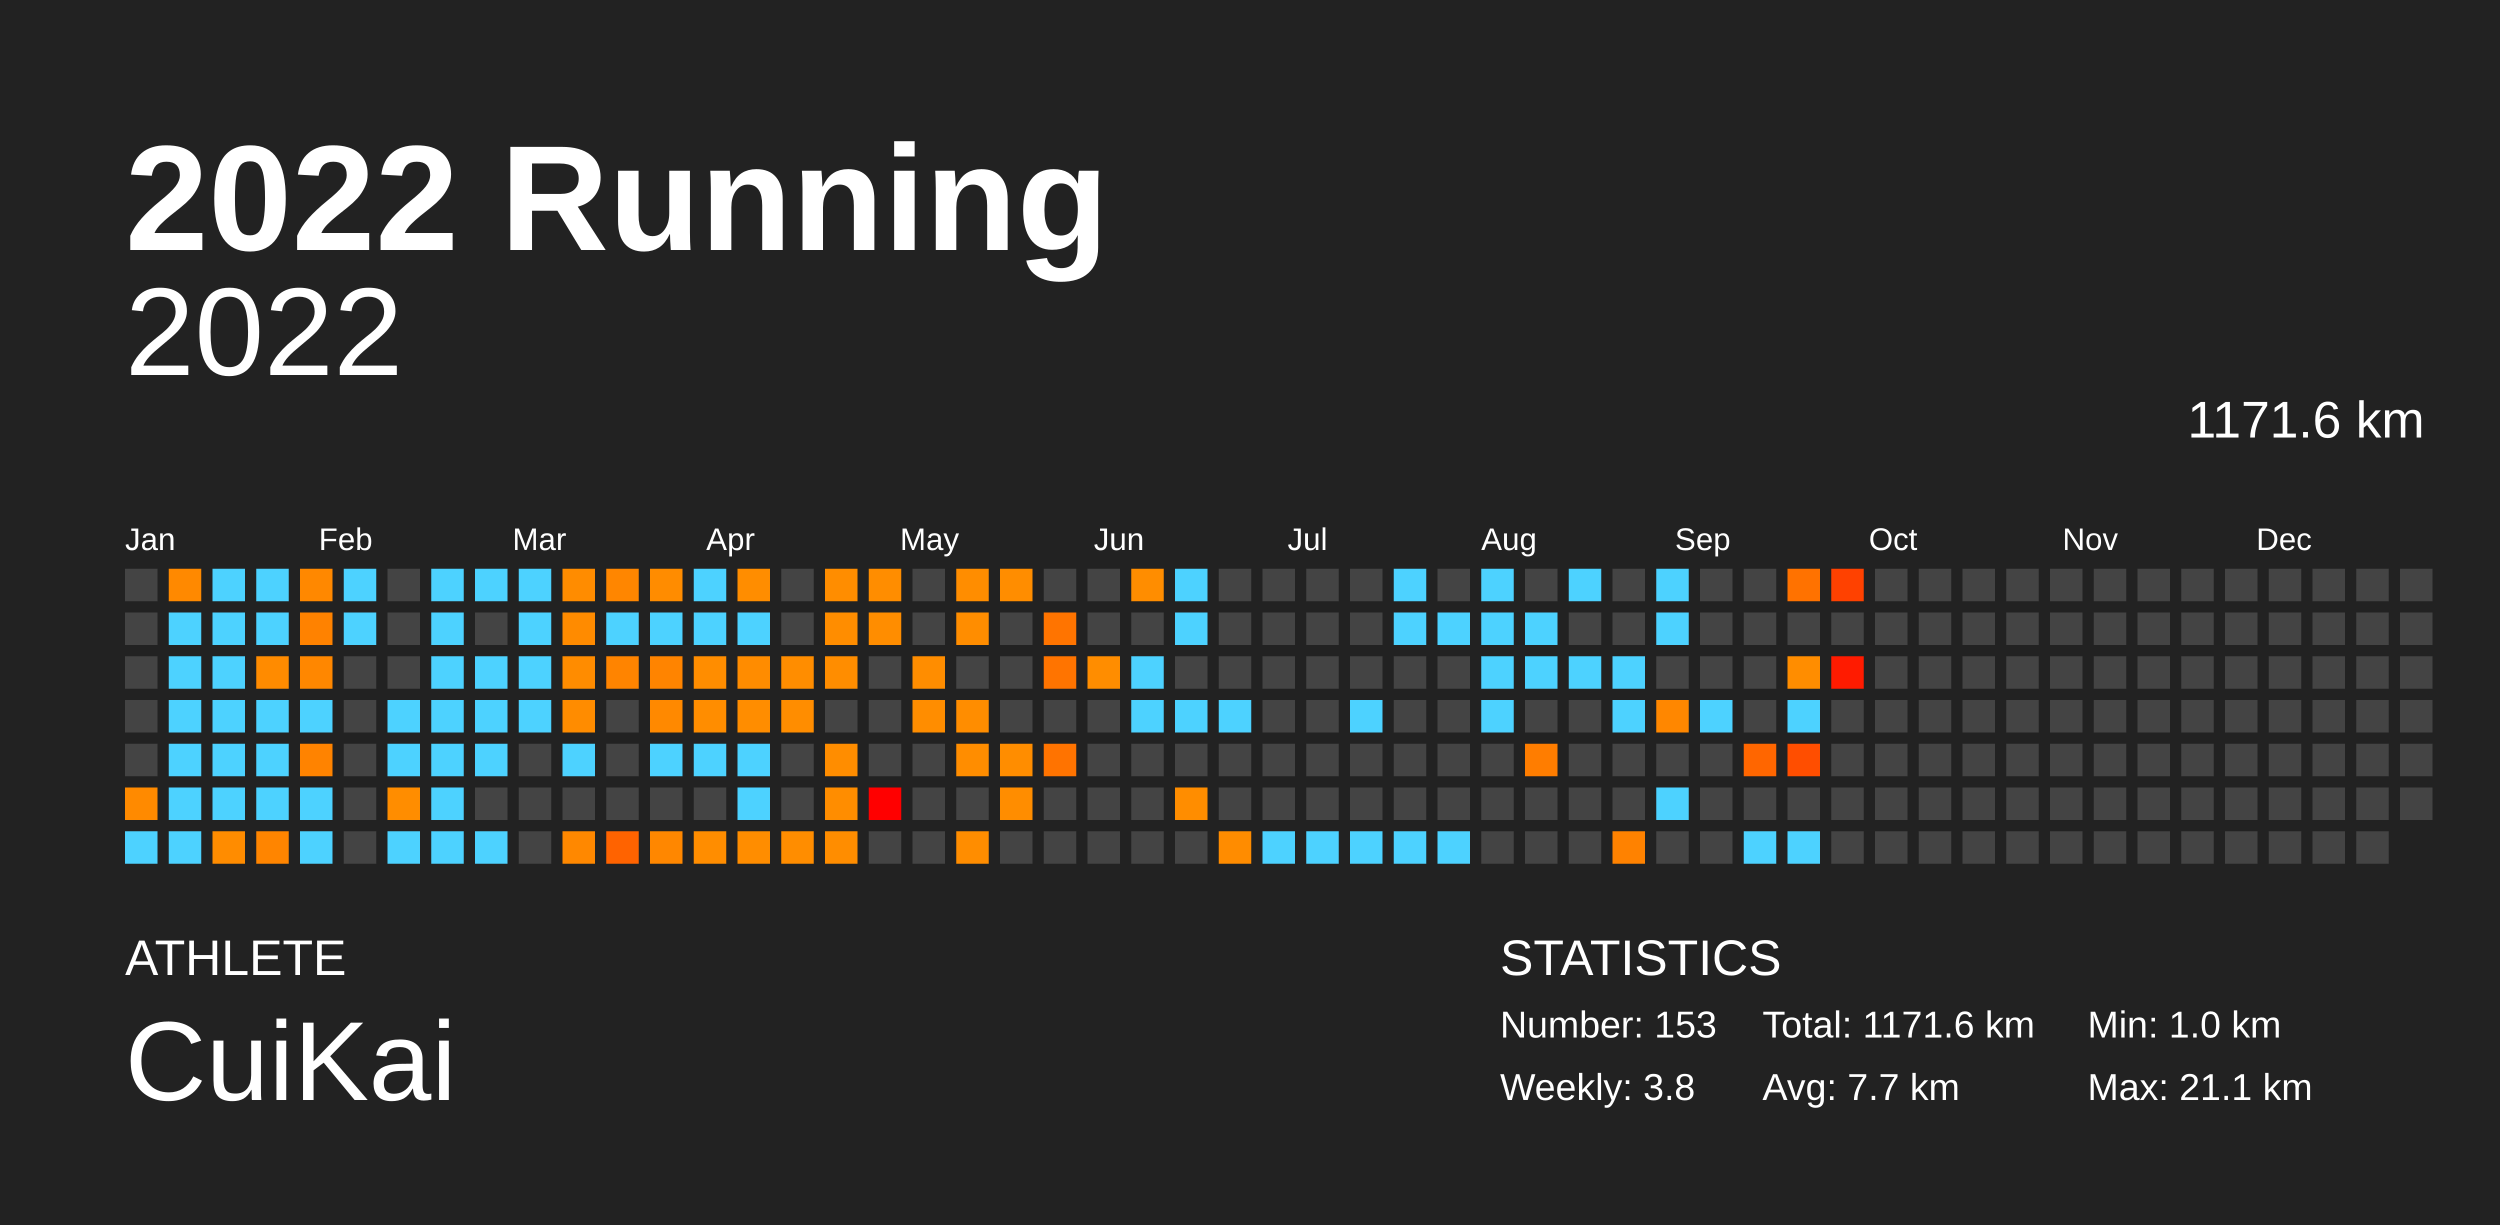
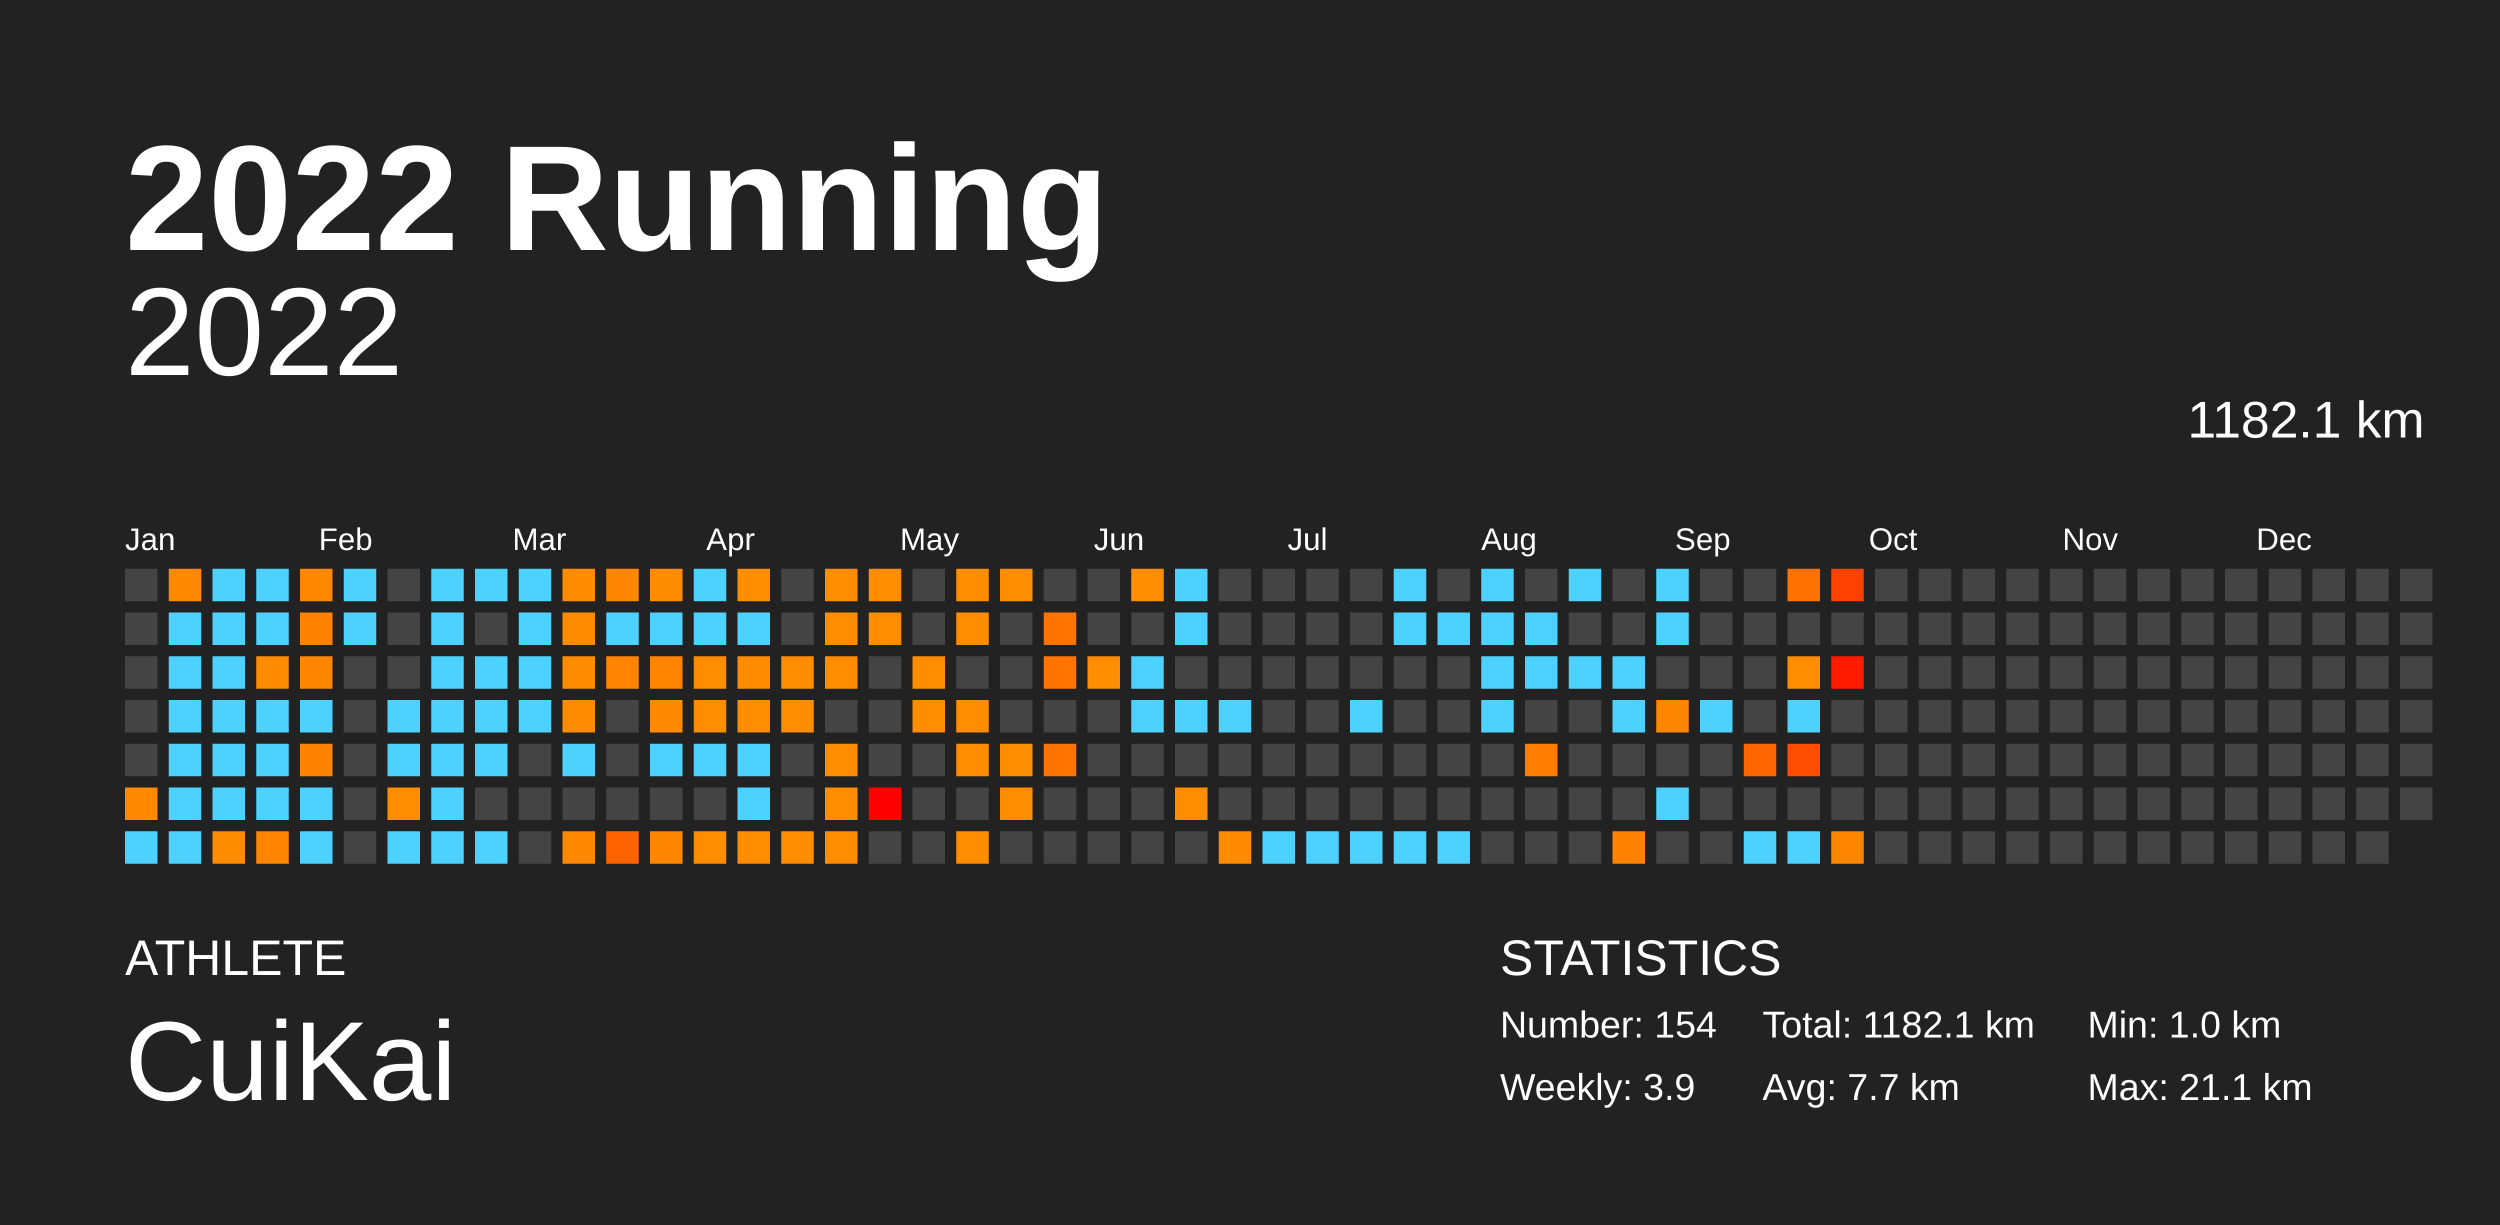
<svg xmlns="http://www.w3.org/2000/svg" baseProfile="full" height="98mm" version="1.1" viewBox="0,0,200,98" width="200mm">
  <defs />
  <rect fill="#222222" height="98" width="200" x="0" y="0" />
  <text fill="#FFFFFF" style="font-size:12px; font-family:Arial; font-weight:bold;" x="10" y="20">2022 Running</text>
  <text fill="#FFFFFF" style="font-size:4px; font-family:Arial" x="10" y="78">ATHLETE</text>
  <text fill="#FFFFFF" style="font-size:9px; font-family:Arial" x="10" y="88">CuiKai</text>
  <text fill="#FFFFFF" style="font-size:4px; font-family:Arial" x="120" y="78">STATISTICS</text>
-   <text fill="#FFFFFF" style="font-size:3px; font-family:Arial" x="120" y="83">Number: 153</text>
-   <text fill="#FFFFFF" style="font-size:3px; font-family:Arial" x="120" y="88">Weekly: 3.8</text>
-   <text fill="#FFFFFF" style="font-size:3px; font-family:Arial" x="141" y="83">Total: 1171.6 km</text>
+   <text fill="#FFFFFF" style="font-size:3px; font-family:Arial" x="120" y="83">Number: 154</text>
+   <text fill="#FFFFFF" style="font-size:3px; font-family:Arial" x="120" y="88">Weekly: 3.9</text>
+   <text fill="#FFFFFF" style="font-size:3px; font-family:Arial" x="141" y="83">Total: 1182.1 km</text>
  <text fill="#FFFFFF" style="font-size:3px; font-family:Arial" x="141" y="88">Avg: 7.7 km</text>
  <text fill="#FFFFFF" style="font-size:3px; font-family:Arial" x="167" y="83">Min: 1.0 km</text>
  <text fill="#FFFFFF" style="font-size:3px; font-family:Arial" x="167" y="88">Max: 21.1 km</text>
  <text alignment-baseline="hanging" fill="#FFFFFF" style="font-size:10.0px; font-family:Arial;" x="10" y="30">2022</text>
-   <text alignment-baseline="hanging" fill="#FFFFFF" style="font-size:4.125px; font-family:Arial;" x="175" y="35">1171.6 km</text>
+   <text alignment-baseline="hanging" fill="#FFFFFF" style="font-size:4.125px; font-family:Arial;" x="175" y="35">1182.1 km</text>
  <text fill="#FFFFFF" style="font-size:2.5px; font-family:Arial" x="10.0" y="44">Jan</text>
  <text fill="#FFFFFF" style="font-size:2.5px; font-family:Arial" x="25.5" y="44">Feb</text>
  <text fill="#FFFFFF" style="font-size:2.5px; font-family:Arial" x="41.0" y="44">Mar</text>
  <text fill="#FFFFFF" style="font-size:2.5px; font-family:Arial" x="56.5" y="44">Apr</text>
  <text fill="#FFFFFF" style="font-size:2.5px; font-family:Arial" x="72.0" y="44">May</text>
  <text fill="#FFFFFF" style="font-size:2.5px; font-family:Arial" x="87.5" y="44">Jun</text>
  <text fill="#FFFFFF" style="font-size:2.5px; font-family:Arial" x="103.0" y="44">Jul</text>
  <text fill="#FFFFFF" style="font-size:2.5px; font-family:Arial" x="118.5" y="44">Aug</text>
  <text fill="#FFFFFF" style="font-size:2.5px; font-family:Arial" x="134.0" y="44">Sep</text>
  <text fill="#FFFFFF" style="font-size:2.5px; font-family:Arial" x="149.5" y="44">Oct</text>
  <text fill="#FFFFFF" style="font-size:2.5px; font-family:Arial" x="165.0" y="44">Nov</text>
  <text fill="#FFFFFF" style="font-size:2.5px; font-family:Arial" x="180.5" y="44">Dec</text>
  <rect fill="#444444" height="2.6" width="2.6" x="10.0" y="45.5" />
  <rect fill="#444444" height="2.6" width="2.6" x="10.0" y="49.0" />
  <rect fill="#444444" height="2.6" width="2.6" x="10.0" y="52.5" />
  <rect fill="#444444" height="2.6" width="2.6" x="10.0" y="56.0" />
  <rect fill="#444444" height="2.6" width="2.6" x="10.0" y="59.5" />
  <rect fill="#ff8a00" height="2.6" width="2.6" x="10.0" y="63.0" />
  <rect fill="#4dd2ff" height="2.6" width="2.6" x="10.0" y="66.5" />
  <rect fill="#ff8900" height="2.6" width="2.6" x="13.5" y="45.5" />
  <rect fill="#4dd2ff" height="2.6" width="2.6" x="13.5" y="49.0" />
  <rect fill="#4dd2ff" height="2.6" width="2.6" x="13.5" y="52.5" />
  <rect fill="#4dd2ff" height="2.6" width="2.6" x="13.5" y="56.0" />
  <rect fill="#4dd2ff" height="2.6" width="2.6" x="13.5" y="59.5" />
  <rect fill="#4dd2ff" height="2.6" width="2.6" x="13.5" y="63.0" />
  <rect fill="#4dd2ff" height="2.6" width="2.6" x="13.5" y="66.5" />
  <rect fill="#4dd2ff" height="2.6" width="2.6" x="17.0" y="45.5" />
  <rect fill="#4dd2ff" height="2.6" width="2.6" x="17.0" y="49.0" />
  <rect fill="#4dd2ff" height="2.6" width="2.6" x="17.0" y="52.5" />
  <rect fill="#4dd2ff" height="2.6" width="2.6" x="17.0" y="56.0" />
  <rect fill="#4dd2ff" height="2.6" width="2.6" x="17.0" y="59.5" />
  <rect fill="#4dd2ff" height="2.6" width="2.6" x="17.0" y="63.0" />
  <rect fill="#ff8c00" height="2.6" width="2.6" x="17.0" y="66.5" />
  <rect fill="#4dd2ff" height="2.6" width="2.6" x="20.5" y="45.5" />
  <rect fill="#4dd2ff" height="2.6" width="2.6" x="20.5" y="49.0" />
  <rect fill="#ff8b00" height="2.6" width="2.6" x="20.5" y="52.5" />
  <rect fill="#4dd2ff" height="2.6" width="2.6" x="20.5" y="56.0" />
  <rect fill="#4dd2ff" height="2.6" width="2.6" x="20.5" y="59.5" />
  <rect fill="#4dd2ff" height="2.6" width="2.6" x="20.5" y="63.0" />
  <rect fill="#ff8500" height="2.6" width="2.6" x="20.5" y="66.5" />
  <rect fill="#ff8800" height="2.6" width="2.6" x="24.0" y="45.5" />
  <rect fill="#ff8200" height="2.6" width="2.6" x="24.0" y="49.0" />
  <rect fill="#ff8700" height="2.6" width="2.6" x="24.0" y="52.5" />
  <rect fill="#4dd2ff" height="2.6" width="2.6" x="24.0" y="56.0" />
  <rect fill="#ff8300" height="2.6" width="2.6" x="24.0" y="59.5" />
  <rect fill="#4dd2ff" height="2.6" width="2.6" x="24.0" y="63.0" />
  <rect fill="#4dd2ff" height="2.6" width="2.6" x="24.0" y="66.5" />
  <rect fill="#4dd2ff" height="2.6" width="2.6" x="27.5" y="45.5" />
  <rect fill="#4dd2ff" height="2.6" width="2.6" x="27.5" y="49.0" />
  <rect fill="#444444" height="2.6" width="2.6" x="27.5" y="52.5" />
  <rect fill="#444444" height="2.6" width="2.6" x="27.5" y="56.0" />
  <rect fill="#444444" height="2.6" width="2.6" x="27.5" y="59.5" />
  <rect fill="#444444" height="2.6" width="2.6" x="27.5" y="63.0" />
  <rect fill="#444444" height="2.6" width="2.6" x="27.5" y="66.5" />
  <rect fill="#444444" height="2.6" width="2.6" x="31.0" y="45.5" />
  <rect fill="#444444" height="2.6" width="2.6" x="31.0" y="49.0" />
  <rect fill="#444444" height="2.6" width="2.6" x="31.0" y="52.5" />
  <rect fill="#4dd2ff" height="2.6" width="2.6" x="31.0" y="56.0" />
  <rect fill="#4dd2ff" height="2.6" width="2.6" x="31.0" y="59.5" />
  <rect fill="#ff8d00" height="2.6" width="2.6" x="31.0" y="63.0" />
  <rect fill="#4dd2ff" height="2.6" width="2.6" x="31.0" y="66.5" />
  <rect fill="#4dd2ff" height="2.6" width="2.6" x="34.5" y="45.5" />
  <rect fill="#4dd2ff" height="2.6" width="2.6" x="34.5" y="49.0" />
  <rect fill="#4dd2ff" height="2.6" width="2.6" x="34.5" y="52.5" />
  <rect fill="#4dd2ff" height="2.6" width="2.6" x="34.5" y="56.0" />
  <rect fill="#4dd2ff" height="2.6" width="2.6" x="34.5" y="59.5" />
  <rect fill="#4dd2ff" height="2.6" width="2.6" x="34.5" y="63.0" />
  <rect fill="#4dd2ff" height="2.6" width="2.6" x="34.5" y="66.5" />
  <rect fill="#4dd2ff" height="2.6" width="2.6" x="38.0" y="45.5" />
  <rect fill="#444444" height="2.6" width="2.6" x="38.0" y="49.0" />
  <rect fill="#4dd2ff" height="2.6" width="2.6" x="38.0" y="52.5" />
  <rect fill="#4dd2ff" height="2.6" width="2.6" x="38.0" y="56.0" />
  <rect fill="#4dd2ff" height="2.6" width="2.6" x="38.0" y="59.5" />
  <rect fill="#444444" height="2.6" width="2.6" x="38.0" y="63.0" />
  <rect fill="#4dd2ff" height="2.6" width="2.6" x="38.0" y="66.5" />
  <rect fill="#4dd2ff" height="2.6" width="2.6" x="41.5" y="45.5" />
  <rect fill="#4dd2ff" height="2.6" width="2.6" x="41.5" y="49.0" />
  <rect fill="#4dd2ff" height="2.6" width="2.6" x="41.5" y="52.5" />
  <rect fill="#4dd2ff" height="2.6" width="2.6" x="41.5" y="56.0" />
  <rect fill="#444444" height="2.6" width="2.6" x="41.5" y="59.5" />
  <rect fill="#444444" height="2.6" width="2.6" x="41.5" y="63.0" />
  <rect fill="#444444" height="2.6" width="2.6" x="41.5" y="66.5" />
  <rect fill="#ff8c00" height="2.6" width="2.6" x="45.0" y="45.5" />
  <rect fill="#ff8b00" height="2.6" width="2.6" x="45.0" y="49.0" />
  <rect fill="#ff8c00" height="2.6" width="2.6" x="45.0" y="52.5" />
  <rect fill="#ff8c00" height="2.6" width="2.6" x="45.0" y="56.0" />
  <rect fill="#4dd2ff" height="2.6" width="2.6" x="45.0" y="59.5" />
  <rect fill="#444444" height="2.6" width="2.6" x="45.0" y="63.0" />
  <rect fill="#ff8800" height="2.6" width="2.6" x="45.0" y="66.5" />
  <rect fill="#ff8600" height="2.6" width="2.6" x="48.5" y="45.5" />
  <rect fill="#4dd2ff" height="2.6" width="2.6" x="48.5" y="49.0" />
  <rect fill="#ff8400" height="2.6" width="2.6" x="48.5" y="52.5" />
  <rect fill="#444444" height="2.6" width="2.6" x="48.5" y="56.0" />
  <rect fill="#444444" height="2.6" width="2.6" x="48.5" y="59.5" />
  <rect fill="#444444" height="2.6" width="2.6" x="48.5" y="63.0" />
  <rect fill="#ff6300" height="2.6" width="2.6" x="48.5" y="66.5" />
  <rect fill="#ff8c00" height="2.6" width="2.6" x="52.0" y="45.5" />
  <rect fill="#4dd2ff" height="2.6" width="2.6" x="52.0" y="49.0" />
  <rect fill="#ff8400" height="2.6" width="2.6" x="52.0" y="52.5" />
  <rect fill="#ff8900" height="2.6" width="2.6" x="52.0" y="56.0" />
  <rect fill="#4dd2ff" height="2.6" width="2.6" x="52.0" y="59.5" />
  <rect fill="#444444" height="2.6" width="2.6" x="52.0" y="63.0" />
  <rect fill="#ff8700" height="2.6" width="2.6" x="52.0" y="66.5" />
  <rect fill="#4dd2ff" height="2.6" width="2.6" x="55.5" y="45.5" />
  <rect fill="#4dd2ff" height="2.6" width="2.6" x="55.5" y="49.0" />
  <rect fill="#ff8d00" height="2.6" width="2.6" x="55.5" y="52.5" />
  <rect fill="#ff8d00" height="2.6" width="2.6" x="55.5" y="56.0" />
  <rect fill="#4dd2ff" height="2.6" width="2.6" x="55.5" y="59.5" />
  <rect fill="#444444" height="2.6" width="2.6" x="55.5" y="63.0" />
  <rect fill="#ff8d00" height="2.6" width="2.6" x="55.5" y="66.5" />
  <rect fill="#ff8d00" height="2.6" width="2.6" x="59.0" y="45.5" />
  <rect fill="#4dd2ff" height="2.6" width="2.6" x="59.0" y="49.0" />
  <rect fill="#ff8c00" height="2.6" width="2.6" x="59.0" y="52.5" />
  <rect fill="#ff8d00" height="2.6" width="2.6" x="59.0" y="56.0" />
  <rect fill="#4dd2ff" height="2.6" width="2.6" x="59.0" y="59.5" />
  <rect fill="#4dd2ff" height="2.6" width="2.6" x="59.0" y="63.0" />
  <rect fill="#ff8d00" height="2.6" width="2.6" x="59.0" y="66.5" />
  <rect fill="#444444" height="2.6" width="2.6" x="62.5" y="45.5" />
  <rect fill="#444444" height="2.6" width="2.6" x="62.5" y="49.0" />
  <rect fill="#ff8d00" height="2.6" width="2.6" x="62.5" y="52.5" />
  <rect fill="#ff8d00" height="2.6" width="2.6" x="62.5" y="56.0" />
  <rect fill="#444444" height="2.6" width="2.6" x="62.5" y="59.5" />
  <rect fill="#444444" height="2.6" width="2.6" x="62.5" y="63.0" />
  <rect fill="#ff8d00" height="2.6" width="2.6" x="62.5" y="66.5" />
  <rect fill="#ff8d00" height="2.6" width="2.6" x="66.0" y="45.5" />
  <rect fill="#ff8d00" height="2.6" width="2.6" x="66.0" y="49.0" />
  <rect fill="#ff8d00" height="2.6" width="2.6" x="66.0" y="52.5" />
  <rect fill="#444444" height="2.6" width="2.6" x="66.0" y="56.0" />
  <rect fill="#ff8d00" height="2.6" width="2.6" x="66.0" y="59.5" />
  <rect fill="#ff8d00" height="2.6" width="2.6" x="66.0" y="63.0" />
  <rect fill="#ff8d00" height="2.6" width="2.6" x="66.0" y="66.5" />
  <rect fill="#ff8d00" height="2.6" width="2.6" x="69.5" y="45.5" />
  <rect fill="#ff8d00" height="2.6" width="2.6" x="69.5" y="49.0" />
  <rect fill="#444444" height="2.6" width="2.6" x="69.5" y="52.5" />
  <rect fill="#444444" height="2.6" width="2.6" x="69.5" y="56.0" />
  <rect fill="#444444" height="2.6" width="2.6" x="69.5" y="59.5" />
  <rect fill="red" height="2.6" width="2.6" x="69.5" y="63.0" />
  <rect fill="#444444" height="2.6" width="2.6" x="69.5" y="66.5" />
  <rect fill="#444444" height="2.6" width="2.6" x="73.0" y="45.5" />
  <rect fill="#444444" height="2.6" width="2.6" x="73.0" y="49.0" />
  <rect fill="#ff8d00" height="2.6" width="2.6" x="73.0" y="52.5" />
  <rect fill="#ff8d00" height="2.6" width="2.6" x="73.0" y="56.0" />
  <rect fill="#444444" height="2.6" width="2.6" x="73.0" y="59.5" />
  <rect fill="#444444" height="2.6" width="2.6" x="73.0" y="63.0" />
  <rect fill="#444444" height="2.6" width="2.6" x="73.0" y="66.5" />
  <rect fill="#ff8d00" height="2.6" width="2.6" x="76.5" y="45.5" />
  <rect fill="#ff8d00" height="2.6" width="2.6" x="76.5" y="49.0" />
  <rect fill="#444444" height="2.6" width="2.6" x="76.5" y="52.5" />
  <rect fill="#ff8d00" height="2.6" width="2.6" x="76.5" y="56.0" />
  <rect fill="#ff8d00" height="2.6" width="2.6" x="76.5" y="59.5" />
  <rect fill="#444444" height="2.6" width="2.6" x="76.5" y="63.0" />
  <rect fill="#ff8d00" height="2.6" width="2.6" x="76.5" y="66.5" />
  <rect fill="#ff8d00" height="2.6" width="2.6" x="80.0" y="45.5" />
  <rect fill="#444444" height="2.6" width="2.6" x="80.0" y="49.0" />
  <rect fill="#444444" height="2.6" width="2.6" x="80.0" y="52.5" />
  <rect fill="#444444" height="2.6" width="2.6" x="80.0" y="56.0" />
  <rect fill="#ff8d00" height="2.6" width="2.6" x="80.0" y="59.5" />
  <rect fill="#ff8d00" height="2.6" width="2.6" x="80.0" y="63.0" />
  <rect fill="#444444" height="2.6" width="2.6" x="80.0" y="66.5" />
  <rect fill="#444444" height="2.6" width="2.6" x="83.5" y="45.5" />
  <rect fill="#ff7400" height="2.6" width="2.6" x="83.5" y="49.0" />
  <rect fill="#ff7400" height="2.6" width="2.6" x="83.5" y="52.5" />
  <rect fill="#444444" height="2.6" width="2.6" x="83.5" y="56.0" />
  <rect fill="#ff7300" height="2.6" width="2.6" x="83.5" y="59.5" />
  <rect fill="#444444" height="2.6" width="2.6" x="83.5" y="63.0" />
  <rect fill="#444444" height="2.6" width="2.6" x="83.5" y="66.5" />
  <rect fill="#444444" height="2.6" width="2.6" x="87.0" y="45.5" />
  <rect fill="#444444" height="2.6" width="2.6" x="87.0" y="49.0" />
  <rect fill="#ff8d00" height="2.6" width="2.6" x="87.0" y="52.5" />
  <rect fill="#444444" height="2.6" width="2.6" x="87.0" y="56.0" />
  <rect fill="#444444" height="2.6" width="2.6" x="87.0" y="59.5" />
  <rect fill="#444444" height="2.6" width="2.6" x="87.0" y="63.0" />
  <rect fill="#444444" height="2.6" width="2.6" x="87.0" y="66.5" />
  <rect fill="#ff8d00" height="2.6" width="2.6" x="90.5" y="45.5" />
  <rect fill="#444444" height="2.6" width="2.6" x="90.5" y="49.0" />
  <rect fill="#4dd2ff" height="2.6" width="2.6" x="90.5" y="52.5" />
  <rect fill="#4dd2ff" height="2.6" width="2.6" x="90.5" y="56.0" />
  <rect fill="#444444" height="2.6" width="2.6" x="90.5" y="59.5" />
  <rect fill="#444444" height="2.6" width="2.6" x="90.5" y="63.0" />
  <rect fill="#444444" height="2.6" width="2.6" x="90.5" y="66.5" />
  <rect fill="#4dd2ff" height="2.6" width="2.6" x="94.0" y="45.5" />
  <rect fill="#4dd2ff" height="2.6" width="2.6" x="94.0" y="49.0" />
  <rect fill="#444444" height="2.6" width="2.6" x="94.0" y="52.5" />
  <rect fill="#4dd2ff" height="2.6" width="2.6" x="94.0" y="56.0" />
  <rect fill="#444444" height="2.6" width="2.6" x="94.0" y="59.5" />
  <rect fill="#ff8d00" height="2.6" width="2.6" x="94.0" y="63.0" />
  <rect fill="#444444" height="2.6" width="2.6" x="94.0" y="66.5" />
  <rect fill="#444444" height="2.6" width="2.6" x="97.5" y="45.5" />
  <rect fill="#444444" height="2.6" width="2.6" x="97.5" y="49.0" />
  <rect fill="#444444" height="2.6" width="2.6" x="97.5" y="52.5" />
  <rect fill="#4dd2ff" height="2.6" width="2.6" x="97.5" y="56.0" />
  <rect fill="#444444" height="2.6" width="2.6" x="97.5" y="59.5" />
  <rect fill="#444444" height="2.6" width="2.6" x="97.5" y="63.0" />
  <rect fill="#ff8c00" height="2.6" width="2.6" x="97.5" y="66.5" />
  <rect fill="#444444" height="2.6" width="2.6" x="101.0" y="45.5" />
  <rect fill="#444444" height="2.6" width="2.6" x="101.0" y="49.0" />
  <rect fill="#444444" height="2.6" width="2.6" x="101.0" y="52.5" />
  <rect fill="#444444" height="2.6" width="2.6" x="101.0" y="56.0" />
  <rect fill="#444444" height="2.6" width="2.6" x="101.0" y="59.5" />
  <rect fill="#444444" height="2.6" width="2.6" x="101.0" y="63.0" />
  <rect fill="#4dd2ff" height="2.6" width="2.6" x="101.0" y="66.5" />
  <rect fill="#444444" height="2.6" width="2.6" x="104.5" y="45.5" />
  <rect fill="#444444" height="2.6" width="2.6" x="104.5" y="49.0" />
  <rect fill="#444444" height="2.6" width="2.6" x="104.5" y="52.5" />
  <rect fill="#444444" height="2.6" width="2.6" x="104.5" y="56.0" />
  <rect fill="#444444" height="2.6" width="2.6" x="104.5" y="59.5" />
  <rect fill="#444444" height="2.6" width="2.6" x="104.5" y="63.0" />
  <rect fill="#4dd2ff" height="2.6" width="2.6" x="104.5" y="66.5" />
  <rect fill="#444444" height="2.6" width="2.6" x="108.0" y="45.5" />
  <rect fill="#444444" height="2.6" width="2.6" x="108.0" y="49.0" />
  <rect fill="#444444" height="2.6" width="2.6" x="108.0" y="52.5" />
  <rect fill="#4dd2ff" height="2.6" width="2.6" x="108.0" y="56.0" />
  <rect fill="#444444" height="2.6" width="2.6" x="108.0" y="59.5" />
  <rect fill="#444444" height="2.6" width="2.6" x="108.0" y="63.0" />
  <rect fill="#4dd2ff" height="2.6" width="2.6" x="108.0" y="66.5" />
  <rect fill="#4dd2ff" height="2.6" width="2.6" x="111.5" y="45.5" />
  <rect fill="#4dd2ff" height="2.6" width="2.6" x="111.5" y="49.0" />
  <rect fill="#444444" height="2.6" width="2.6" x="111.5" y="52.5" />
  <rect fill="#444444" height="2.6" width="2.6" x="111.5" y="56.0" />
  <rect fill="#444444" height="2.6" width="2.6" x="111.5" y="59.5" />
  <rect fill="#444444" height="2.6" width="2.6" x="111.5" y="63.0" />
  <rect fill="#4dd2ff" height="2.6" width="2.6" x="111.5" y="66.5" />
  <rect fill="#444444" height="2.6" width="2.6" x="115.0" y="45.5" />
  <rect fill="#4dd2ff" height="2.6" width="2.6" x="115.0" y="49.0" />
  <rect fill="#444444" height="2.6" width="2.6" x="115.0" y="52.5" />
  <rect fill="#444444" height="2.6" width="2.6" x="115.0" y="56.0" />
  <rect fill="#444444" height="2.6" width="2.6" x="115.0" y="59.5" />
  <rect fill="#444444" height="2.6" width="2.6" x="115.0" y="63.0" />
  <rect fill="#4dd2ff" height="2.6" width="2.6" x="115.0" y="66.5" />
  <rect fill="#4dd2ff" height="2.6" width="2.6" x="118.5" y="45.5" />
  <rect fill="#4dd2ff" height="2.6" width="2.6" x="118.5" y="49.0" />
  <rect fill="#4dd2ff" height="2.6" width="2.6" x="118.5" y="52.5" />
  <rect fill="#4dd2ff" height="2.6" width="2.6" x="118.5" y="56.0" />
  <rect fill="#444444" height="2.6" width="2.6" x="118.5" y="59.5" />
  <rect fill="#444444" height="2.6" width="2.6" x="118.5" y="63.0" />
  <rect fill="#444444" height="2.6" width="2.6" x="118.5" y="66.5" />
  <rect fill="#444444" height="2.6" width="2.6" x="122.0" y="45.5" />
  <rect fill="#4dd2ff" height="2.6" width="2.6" x="122.0" y="49.0" />
  <rect fill="#4dd2ff" height="2.6" width="2.6" x="122.0" y="52.5" />
  <rect fill="#444444" height="2.6" width="2.6" x="122.0" y="56.0" />
  <rect fill="#ff7d00" height="2.6" width="2.6" x="122.0" y="59.5" />
  <rect fill="#444444" height="2.6" width="2.6" x="122.0" y="63.0" />
  <rect fill="#444444" height="2.6" width="2.6" x="122.0" y="66.5" />
  <rect fill="#4dd2ff" height="2.6" width="2.6" x="125.5" y="45.5" />
  <rect fill="#444444" height="2.6" width="2.6" x="125.5" y="49.0" />
  <rect fill="#4dd2ff" height="2.6" width="2.6" x="125.5" y="52.5" />
  <rect fill="#444444" height="2.6" width="2.6" x="125.5" y="56.0" />
  <rect fill="#444444" height="2.6" width="2.6" x="125.5" y="59.5" />
  <rect fill="#444444" height="2.6" width="2.6" x="125.5" y="63.0" />
  <rect fill="#444444" height="2.6" width="2.6" x="125.5" y="66.5" />
  <rect fill="#444444" height="2.6" width="2.6" x="129.0" y="45.5" />
  <rect fill="#444444" height="2.6" width="2.6" x="129.0" y="49.0" />
  <rect fill="#4dd2ff" height="2.6" width="2.6" x="129.0" y="52.5" />
  <rect fill="#4dd2ff" height="2.6" width="2.6" x="129.0" y="56.0" />
  <rect fill="#444444" height="2.6" width="2.6" x="129.0" y="59.5" />
  <rect fill="#444444" height="2.6" width="2.6" x="129.0" y="63.0" />
  <rect fill="#ff8200" height="2.6" width="2.6" x="129.0" y="66.5" />
  <rect fill="#4dd2ff" height="2.6" width="2.6" x="132.5" y="45.5" />
  <rect fill="#4dd2ff" height="2.6" width="2.6" x="132.5" y="49.0" />
  <rect fill="#444444" height="2.6" width="2.6" x="132.5" y="52.5" />
  <rect fill="#ff8700" height="2.6" width="2.6" x="132.5" y="56.0" />
  <rect fill="#444444" height="2.6" width="2.6" x="132.5" y="59.5" />
  <rect fill="#4dd2ff" height="2.6" width="2.6" x="132.5" y="63.0" />
  <rect fill="#444444" height="2.6" width="2.6" x="132.5" y="66.5" />
  <rect fill="#444444" height="2.6" width="2.6" x="136.0" y="45.5" />
  <rect fill="#444444" height="2.6" width="2.6" x="136.0" y="49.0" />
  <rect fill="#444444" height="2.6" width="2.6" x="136.0" y="52.5" />
  <rect fill="#4dd2ff" height="2.6" width="2.6" x="136.0" y="56.0" />
  <rect fill="#444444" height="2.6" width="2.6" x="136.0" y="59.5" />
  <rect fill="#444444" height="2.6" width="2.6" x="136.0" y="63.0" />
  <rect fill="#444444" height="2.6" width="2.6" x="136.0" y="66.5" />
  <rect fill="#444444" height="2.6" width="2.6" x="139.5" y="45.5" />
  <rect fill="#444444" height="2.6" width="2.6" x="139.5" y="49.0" />
  <rect fill="#444444" height="2.6" width="2.6" x="139.5" y="52.5" />
  <rect fill="#444444" height="2.6" width="2.6" x="139.5" y="56.0" />
  <rect fill="#ff6600" height="2.6" width="2.6" x="139.5" y="59.5" />
  <rect fill="#444444" height="2.6" width="2.6" x="139.5" y="63.0" />
  <rect fill="#4dd2ff" height="2.6" width="2.6" x="139.5" y="66.5" />
  <rect fill="#ff7200" height="2.6" width="2.6" x="143.0" y="45.5" />
  <rect fill="#444444" height="2.6" width="2.6" x="143.0" y="49.0" />
  <rect fill="#ff8d00" height="2.6" width="2.6" x="143.0" y="52.5" />
  <rect fill="#4dd2ff" height="2.6" width="2.6" x="143.0" y="56.0" />
  <rect fill="#ff4e00" height="2.6" width="2.6" x="143.0" y="59.5" />
  <rect fill="#444444" height="2.6" width="2.6" x="143.0" y="63.0" />
  <rect fill="#4dd2ff" height="2.6" width="2.6" x="143.0" y="66.5" />
  <rect fill="#ff4100" height="2.6" width="2.6" x="146.5" y="45.5" />
  <rect fill="#444444" height="2.6" width="2.6" x="146.5" y="49.0" />
  <rect fill="#ff1b00" height="2.6" width="2.6" x="146.5" y="52.5" />
  <rect fill="#444444" height="2.6" width="2.6" x="146.5" y="56.0" />
  <rect fill="#444444" height="2.6" width="2.6" x="146.5" y="59.5" />
  <rect fill="#444444" height="2.6" width="2.6" x="146.5" y="63.0" />
-   <rect fill="#444444" height="2.6" width="2.6" x="146.5" y="66.5" />
+   <rect fill="#ff8600" height="2.6" width="2.6" x="146.5" y="66.5" />
  <rect fill="#444444" height="2.6" width="2.6" x="150.0" y="45.5" />
  <rect fill="#444444" height="2.6" width="2.6" x="150.0" y="49.0" />
  <rect fill="#444444" height="2.6" width="2.6" x="150.0" y="52.5" />
  <rect fill="#444444" height="2.6" width="2.6" x="150.0" y="56.0" />
  <rect fill="#444444" height="2.6" width="2.6" x="150.0" y="59.5" />
  <rect fill="#444444" height="2.6" width="2.6" x="150.0" y="63.0" />
  <rect fill="#444444" height="2.6" width="2.6" x="150.0" y="66.5" />
  <rect fill="#444444" height="2.6" width="2.6" x="153.5" y="45.5" />
  <rect fill="#444444" height="2.6" width="2.6" x="153.5" y="49.0" />
  <rect fill="#444444" height="2.6" width="2.6" x="153.5" y="52.5" />
  <rect fill="#444444" height="2.6" width="2.6" x="153.5" y="56.0" />
  <rect fill="#444444" height="2.6" width="2.6" x="153.5" y="59.5" />
  <rect fill="#444444" height="2.6" width="2.6" x="153.5" y="63.0" />
  <rect fill="#444444" height="2.6" width="2.6" x="153.5" y="66.5" />
  <rect fill="#444444" height="2.6" width="2.6" x="157.0" y="45.5" />
  <rect fill="#444444" height="2.6" width="2.6" x="157.0" y="49.0" />
  <rect fill="#444444" height="2.6" width="2.6" x="157.0" y="52.5" />
  <rect fill="#444444" height="2.6" width="2.6" x="157.0" y="56.0" />
  <rect fill="#444444" height="2.6" width="2.6" x="157.0" y="59.5" />
  <rect fill="#444444" height="2.6" width="2.6" x="157.0" y="63.0" />
  <rect fill="#444444" height="2.6" width="2.6" x="157.0" y="66.5" />
  <rect fill="#444444" height="2.6" width="2.6" x="160.5" y="45.5" />
  <rect fill="#444444" height="2.6" width="2.6" x="160.5" y="49.0" />
  <rect fill="#444444" height="2.6" width="2.6" x="160.5" y="52.5" />
  <rect fill="#444444" height="2.6" width="2.6" x="160.5" y="56.0" />
  <rect fill="#444444" height="2.6" width="2.6" x="160.5" y="59.5" />
  <rect fill="#444444" height="2.6" width="2.6" x="160.5" y="63.0" />
  <rect fill="#444444" height="2.6" width="2.6" x="160.5" y="66.5" />
  <rect fill="#444444" height="2.6" width="2.6" x="164.0" y="45.5" />
  <rect fill="#444444" height="2.6" width="2.6" x="164.0" y="49.0" />
  <rect fill="#444444" height="2.6" width="2.6" x="164.0" y="52.5" />
  <rect fill="#444444" height="2.6" width="2.6" x="164.0" y="56.0" />
  <rect fill="#444444" height="2.6" width="2.6" x="164.0" y="59.5" />
  <rect fill="#444444" height="2.6" width="2.6" x="164.0" y="63.0" />
  <rect fill="#444444" height="2.6" width="2.6" x="164.0" y="66.5" />
  <rect fill="#444444" height="2.6" width="2.6" x="167.5" y="45.5" />
  <rect fill="#444444" height="2.6" width="2.6" x="167.5" y="49.0" />
  <rect fill="#444444" height="2.6" width="2.6" x="167.5" y="52.5" />
  <rect fill="#444444" height="2.6" width="2.6" x="167.5" y="56.0" />
  <rect fill="#444444" height="2.6" width="2.6" x="167.5" y="59.5" />
  <rect fill="#444444" height="2.6" width="2.6" x="167.5" y="63.0" />
  <rect fill="#444444" height="2.6" width="2.6" x="167.5" y="66.5" />
  <rect fill="#444444" height="2.6" width="2.6" x="171.0" y="45.5" />
  <rect fill="#444444" height="2.6" width="2.6" x="171.0" y="49.0" />
  <rect fill="#444444" height="2.6" width="2.6" x="171.0" y="52.5" />
  <rect fill="#444444" height="2.6" width="2.6" x="171.0" y="56.0" />
  <rect fill="#444444" height="2.6" width="2.6" x="171.0" y="59.5" />
  <rect fill="#444444" height="2.6" width="2.6" x="171.0" y="63.0" />
  <rect fill="#444444" height="2.6" width="2.6" x="171.0" y="66.5" />
  <rect fill="#444444" height="2.6" width="2.6" x="174.5" y="45.5" />
  <rect fill="#444444" height="2.6" width="2.6" x="174.5" y="49.0" />
  <rect fill="#444444" height="2.6" width="2.6" x="174.5" y="52.5" />
  <rect fill="#444444" height="2.6" width="2.6" x="174.5" y="56.0" />
  <rect fill="#444444" height="2.6" width="2.6" x="174.5" y="59.5" />
  <rect fill="#444444" height="2.6" width="2.6" x="174.5" y="63.0" />
  <rect fill="#444444" height="2.6" width="2.6" x="174.5" y="66.5" />
  <rect fill="#444444" height="2.6" width="2.6" x="178.0" y="45.5" />
  <rect fill="#444444" height="2.6" width="2.6" x="178.0" y="49.0" />
  <rect fill="#444444" height="2.6" width="2.6" x="178.0" y="52.5" />
  <rect fill="#444444" height="2.6" width="2.6" x="178.0" y="56.0" />
  <rect fill="#444444" height="2.6" width="2.6" x="178.0" y="59.5" />
  <rect fill="#444444" height="2.6" width="2.6" x="178.0" y="63.0" />
  <rect fill="#444444" height="2.6" width="2.6" x="178.0" y="66.5" />
  <rect fill="#444444" height="2.6" width="2.6" x="181.5" y="45.5" />
  <rect fill="#444444" height="2.6" width="2.6" x="181.5" y="49.0" />
  <rect fill="#444444" height="2.6" width="2.6" x="181.5" y="52.5" />
  <rect fill="#444444" height="2.6" width="2.6" x="181.5" y="56.0" />
  <rect fill="#444444" height="2.6" width="2.6" x="181.5" y="59.5" />
  <rect fill="#444444" height="2.6" width="2.6" x="181.5" y="63.0" />
  <rect fill="#444444" height="2.6" width="2.6" x="181.5" y="66.5" />
  <rect fill="#444444" height="2.6" width="2.6" x="185.0" y="45.5" />
  <rect fill="#444444" height="2.6" width="2.6" x="185.0" y="49.0" />
  <rect fill="#444444" height="2.6" width="2.6" x="185.0" y="52.5" />
  <rect fill="#444444" height="2.6" width="2.6" x="185.0" y="56.0" />
  <rect fill="#444444" height="2.6" width="2.6" x="185.0" y="59.5" />
  <rect fill="#444444" height="2.6" width="2.6" x="185.0" y="63.0" />
  <rect fill="#444444" height="2.6" width="2.6" x="185.0" y="66.5" />
  <rect fill="#444444" height="2.6" width="2.6" x="188.5" y="45.5" />
  <rect fill="#444444" height="2.6" width="2.6" x="188.5" y="49.0" />
  <rect fill="#444444" height="2.6" width="2.6" x="188.5" y="52.5" />
  <rect fill="#444444" height="2.6" width="2.6" x="188.5" y="56.0" />
  <rect fill="#444444" height="2.6" width="2.6" x="188.5" y="59.5" />
  <rect fill="#444444" height="2.6" width="2.6" x="188.5" y="63.0" />
  <rect fill="#444444" height="2.6" width="2.6" x="188.5" y="66.5" />
  <rect fill="#444444" height="2.6" width="2.6" x="192.0" y="45.5" />
  <rect fill="#444444" height="2.6" width="2.6" x="192.0" y="49.0" />
  <rect fill="#444444" height="2.6" width="2.6" x="192.0" y="52.5" />
  <rect fill="#444444" height="2.6" width="2.6" x="192.0" y="56.0" />
  <rect fill="#444444" height="2.6" width="2.6" x="192.0" y="59.5" />
  <rect fill="#444444" height="2.6" width="2.6" x="192.0" y="63.0" />
</svg>
